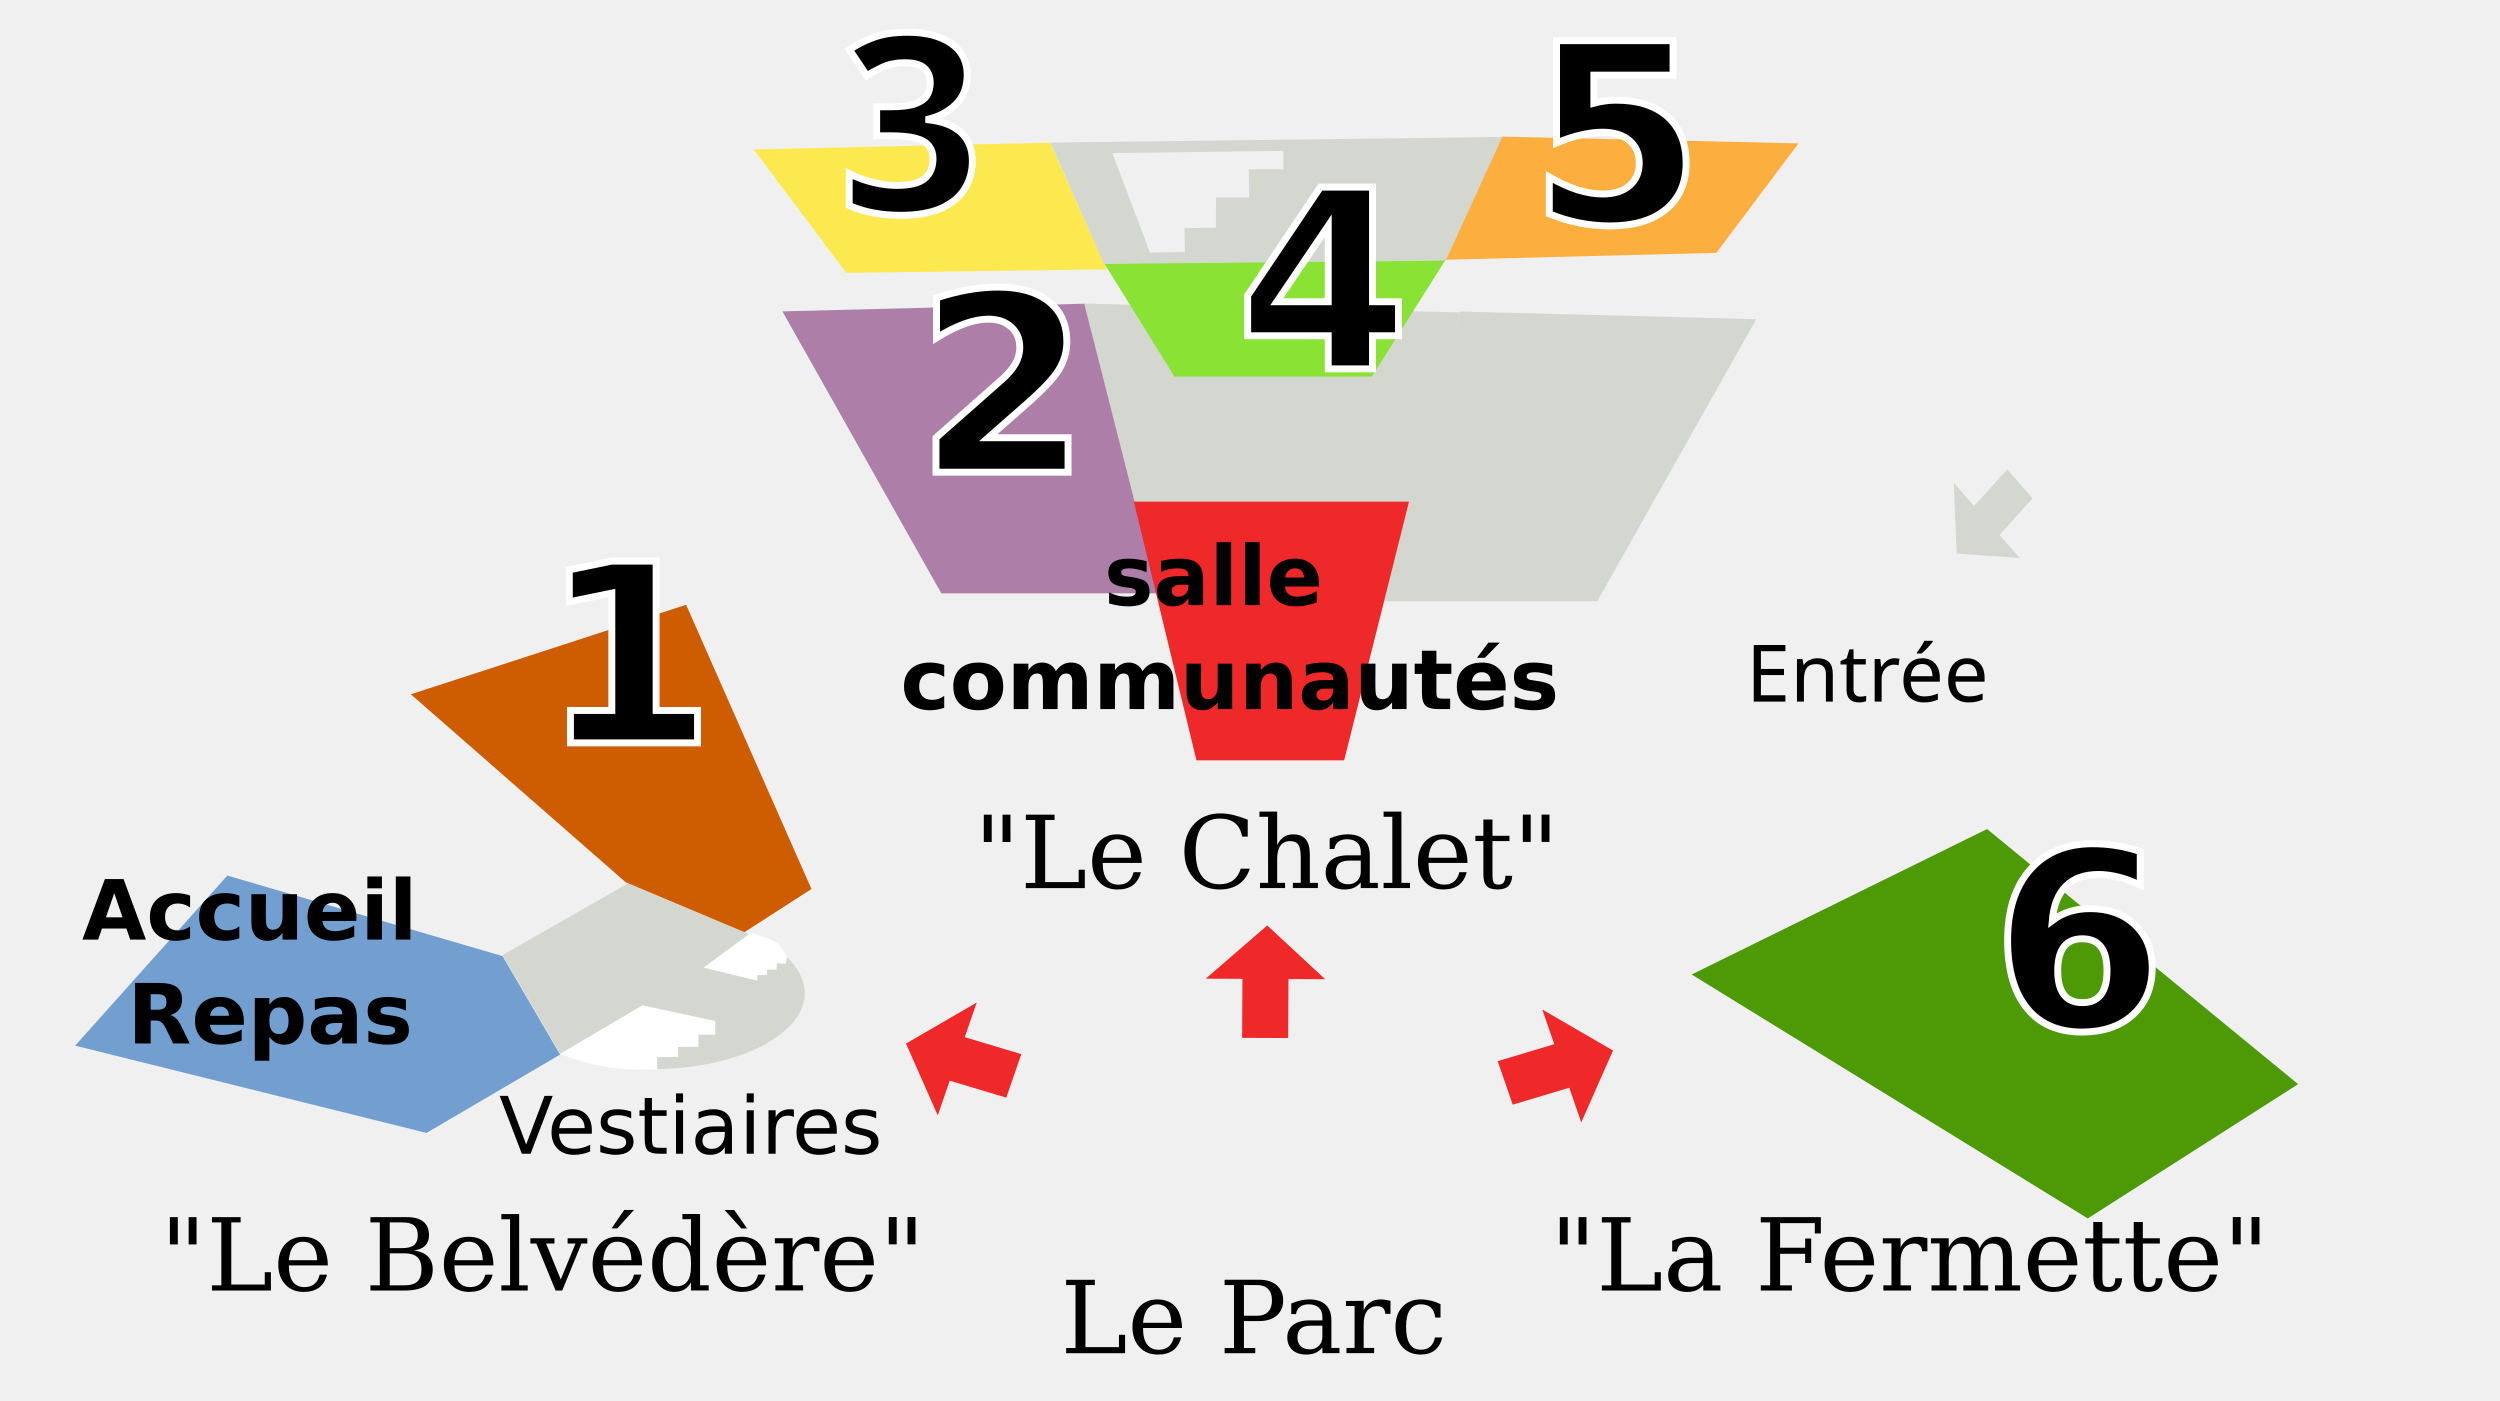
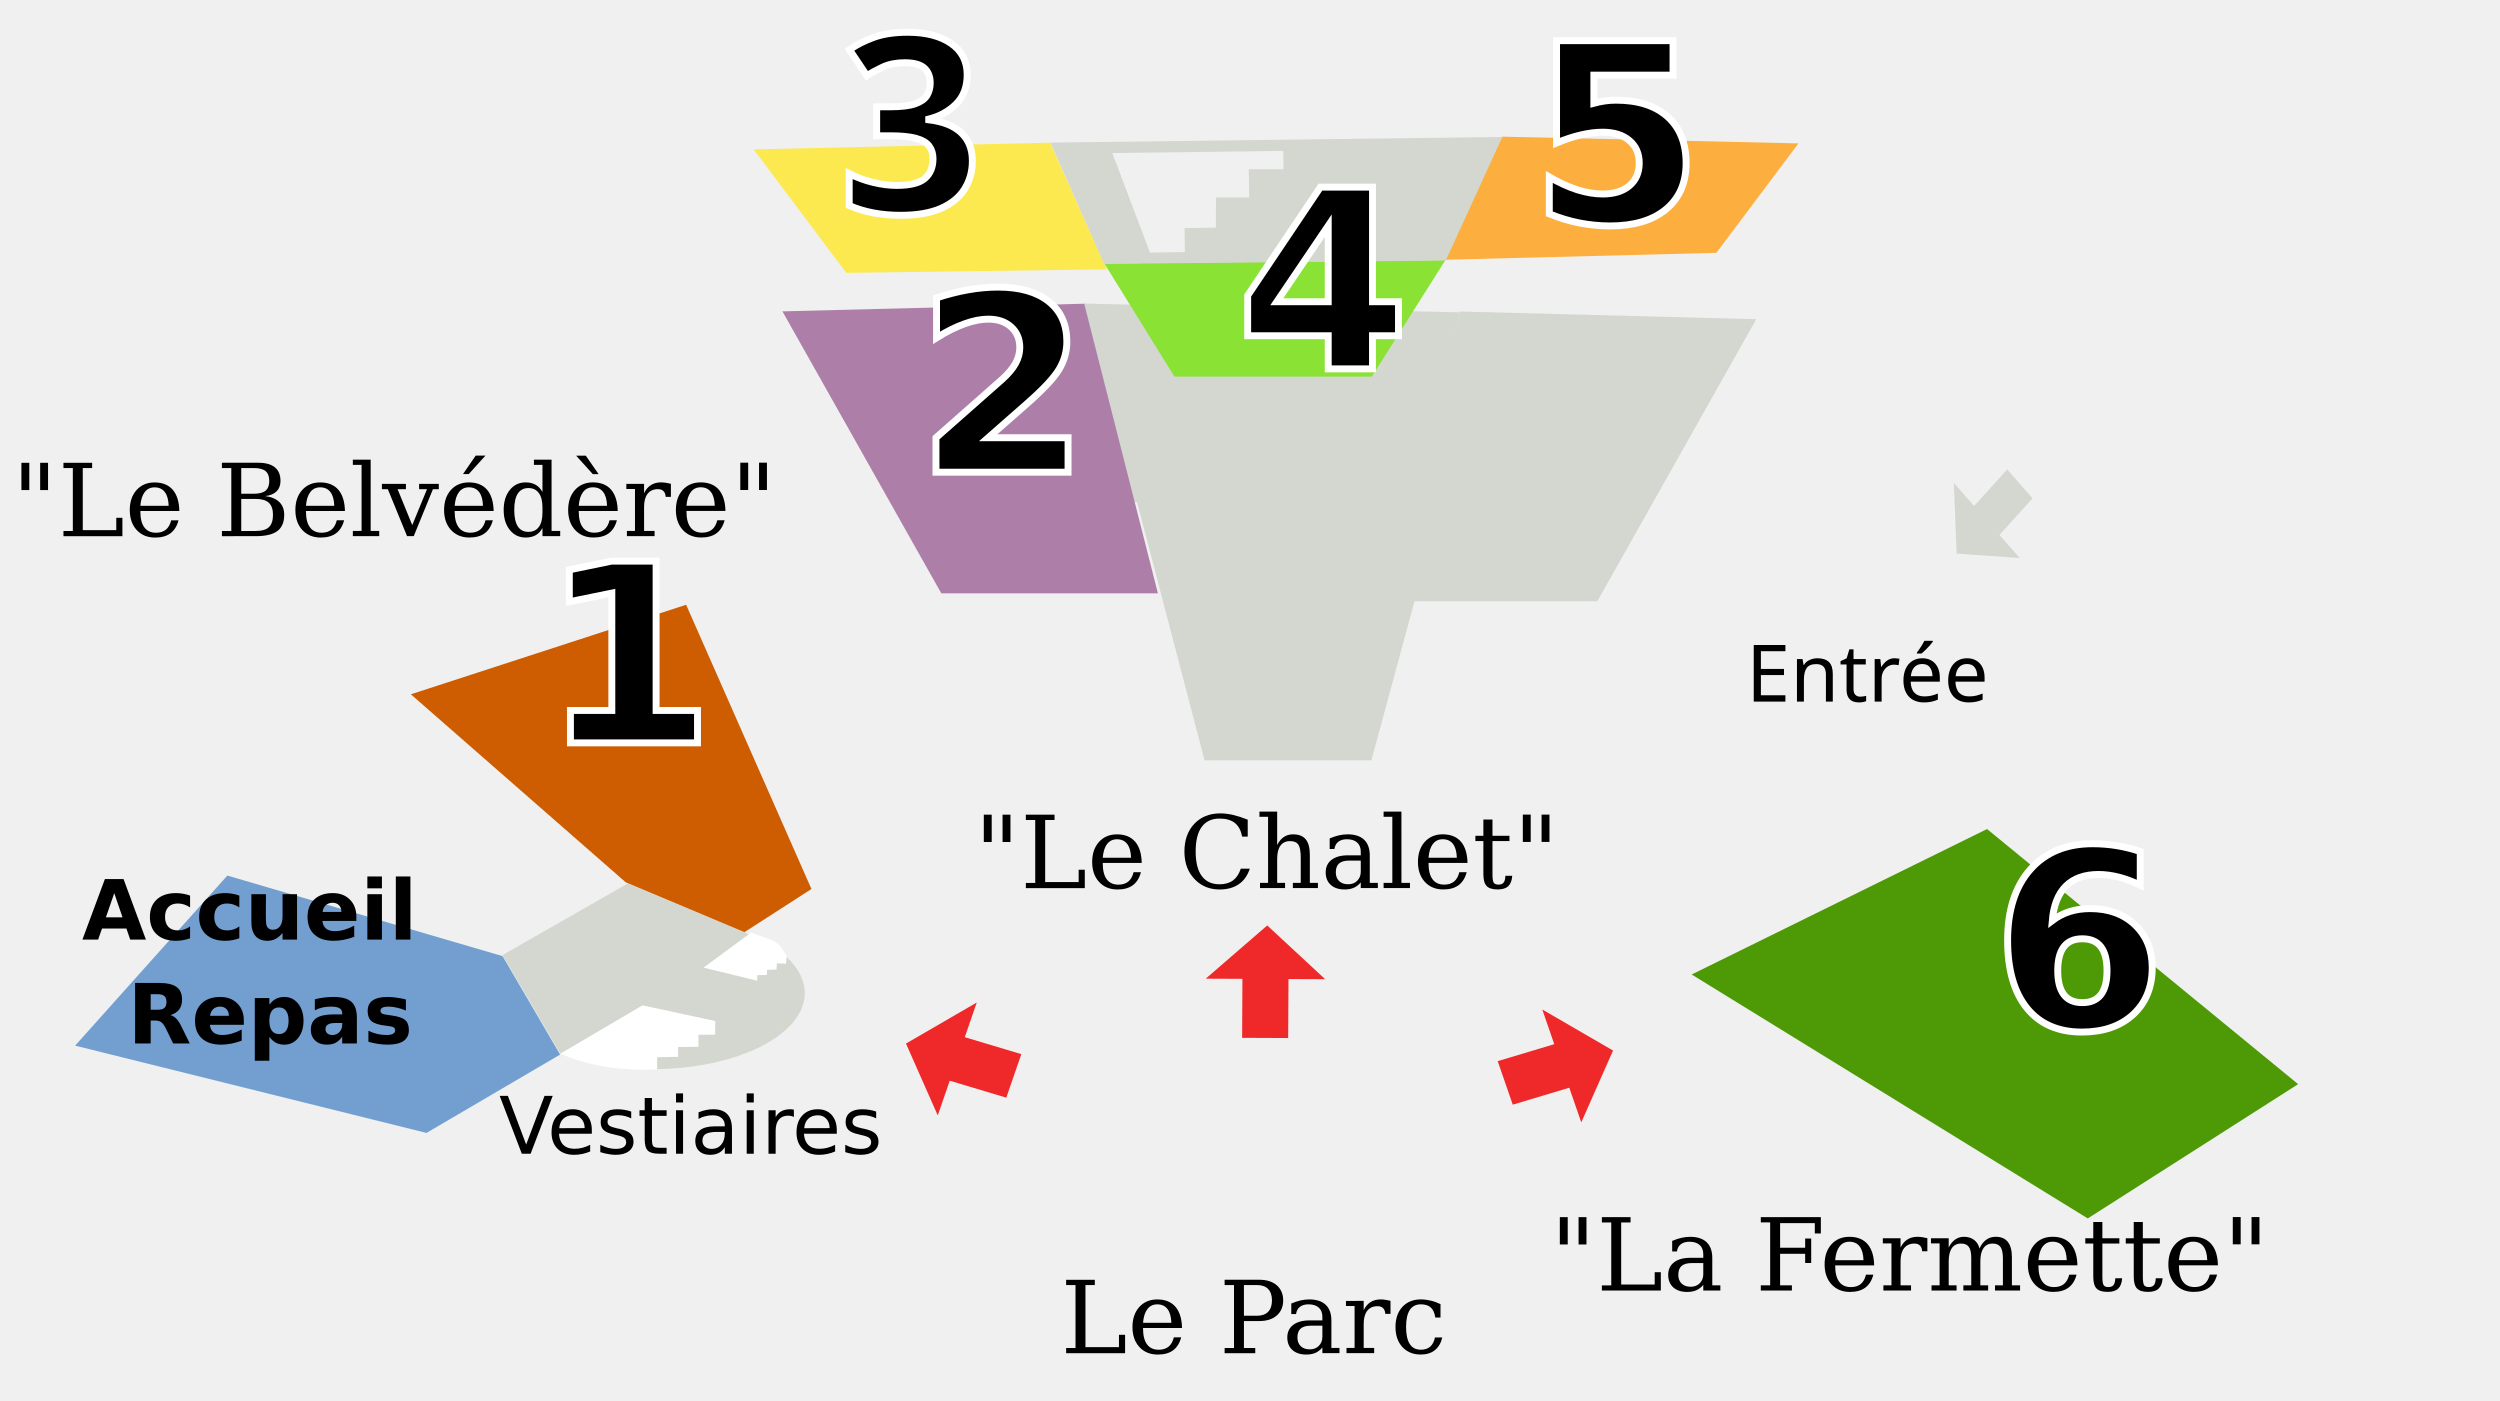
<svg xmlns="http://www.w3.org/2000/svg" xmlns:ns1="http://www.openswatchbook.org/uri/2009/osb" width="420.874" height="235.699" id="svg2" version="1.1">
  <defs id="defs4">
    <marker orient="auto" refY="0" refX="0" id="Arrow1Mend" style="overflow:visible">
      <path id="path4134" d="M 0,0 5,-5 -12.5,0 5,5 0,0 z" style="fill-rule:evenodd;stroke:#000000;stroke-width:1pt;marker-start:none" transform="matrix(-0.4,0,0,-0.4,-4,0)" />
    </marker>
    <marker orient="auto" refY="0" refX="0" id="Arrow1Send" style="overflow:visible">
      <path id="path4140" d="M 0,0 5,-5 -12.5,0 5,5 0,0 z" style="fill-rule:evenodd;stroke:#000000;stroke-width:1pt;marker-start:none" transform="matrix(-0.2,0,0,-0.2,-1.2,0)" />
    </marker>
    <marker orient="auto" refY="0" refX="0" id="Arrow1Lend" style="overflow:visible">
      <path id="path4128" d="M 0,0 5,-5 -12.5,0 5,5 0,0 z" style="fill-rule:evenodd;stroke:#000000;stroke-width:1pt;marker-start:none" transform="matrix(-0.8,0,0,-0.8,-10,0)" />
    </marker>
    <linearGradient id="linearGradient3759" ns1:paint="solid">
      <stop style="stop-color:#000000;stop-opacity:1;" offset="0" id="stop3761" />
    </linearGradient>
  </defs>
  <g id="layer1" transform="translate(-11.07703,-793.7848)">
    <path style="fill:#d3d7cf;stroke:none" d="m 116.79,942.503 -21.099,12.058 9.676,16.574 c 0.869,0.331 1.781,0.643 2.753,0.923 12.254,3.537 27.928,1.437 35.003,-4.69 6.454,-5.589 3.52,-12.594 -6.346,-16.467 z" id="path2985" />
    <path style="fill:#4e9a06;stroke:none" d="m 295.864,957.841 49.733,-24.49 52.37,42.951 -35.416,22.606 z" id="path3834" />
    <path style="fill:#729fcf;stroke:none" d="M 95.691,954.752 49.348,941.186 23.724,969.818 82.875,984.512 105.367,971.326 z" id="path2985-5" />
    <path style="fill:#ce5c00;stroke:none" d="m 126.584,895.595 -46.343,15.074 36.173,31.648 19.986,8.398 11.283,-7.269 z" id="path2985-7" />
    <text xml:space="preserve" style="font-size:41.967px;font-style:normal;font-variant:normal;font-weight:normal;font-stretch:normal;text-align:start;line-height:125%;letter-spacing:0px;word-spacing:0px;writing-mode:lr-tb;text-anchor:start;fill:#000000;fill-opacity:1;stroke:#ffffff;stroke-width:1.166;stroke-miterlimit:4;stroke-opacity:1;stroke-dasharray:none;font-family:DejaVu Sans;-inkscape-font-specification:DejaVu Sans" x="102.189" y="918.843" id="text3874-6">
      <tspan id="tspan3876-5" x="102.189" y="918.843" style="font-weight:bold;stroke-width:1.166;-inkscape-font-specification:Bitstream Vera Sans Bold">1</tspan>
    </text>
-     <text xml:space="preserve" style="font-size:16.953px;font-style:normal;font-variant:normal;font-weight:normal;font-stretch:normal;text-align:start;line-height:125%;letter-spacing:0px;word-spacing:0px;writing-mode:lr-tb;text-anchor:start;fill:#000000;fill-opacity:1;stroke:none;font-family:DejaVu Serif;-inkscape-font-specification:DejaVu Serif" x="37.903" y="1011.056" id="text3874-6-3" transform="matrix(1,-1.2306932e-4,1.2306932e-4,1,0,0)">
-       <tspan id="tspan3876-5-9" x="37.903" y="1011.056">"Le Belvédère"</tspan>
+     <text xml:space="preserve" style="font-size:16.953px;font-style:normal;font-variant:normal;font-weight:normal;font-stretch:normal;text-align:start;line-height:125%;letter-spacing:0px;word-spacing:0px;writing-mode:lr-tb;text-anchor:start;fill:#000000;fill-opacity:1;stroke:none;font-family:DejaVu Serif;-inkscape-font-specification:DejaVu Serif" x="12.918" y="884.052" id="text3874-6-3" transform="matrix(1,-1.2306932e-4,1.2306932e-4,1,0,0)">
+       <tspan id="tspan3876-5-9" x="12.918" y="884.052">"Le Belvédère"</tspan>
    </text>
    <path style="fill:#d3d7cf;fill-opacity:1;stroke:none" d="m 340.485,886.99 10.601,0.738 -3.405,-3.884 5.576,-6.158 -4.271,-4.871 -5.576,6.158 -3.405,-3.884 0.481,11.902 z" id="rect5128" />
    <text xml:space="preserve" style="font-size:13.362px;font-style:normal;font-variant:normal;font-weight:normal;font-stretch:normal;text-align:start;line-height:125%;letter-spacing:0px;word-spacing:0px;writing-mode:lr-tb;text-anchor:start;fill:#000000;fill-opacity:1;stroke:none;font-family:Sans;-inkscape-font-specification:Sans" x="95.092" y="988.012" id="text3874-17">
      <tspan id="tspan3876-6" x="95.092" y="988.012" style="font-style:normal;font-variant:normal;font-weight:normal;font-stretch:normal;font-family:DejaVu Sans;-inkscape-font-specification:DejaVu Sans">Vestiaires</tspan>
    </text>
    <path style="fill:#ffffff;fill-opacity:1;stroke:none" d="m 105.395,971.181 13.84,-8.145 12.245,2.637 0,2.302 -2.825,0.01 0,2.022 -3.424,0.047 0,1.648 -3.526,0.062 0.002,2.068 c -5.93,0.274 -11.261,-0.537 -16.312,-2.65 z" id="path5544" />
    <path style="fill:#ef2929;fill-opacity:1;stroke:none" d="m 163.598,969.466 5.351,12.098 2.017,-5.842 9.52,2.854 2.53,-7.326 -9.52,-2.854 2.017,-5.842 -11.915,6.913 z" id="rect5128-7-4-1" />
    <path style="fill:#d3d7cf;fill-opacity:1;stroke:none" d="m 256.843,846.371 -63.298,-1.481 8.383,33.421 47.102,0 z" id="path3066-0" />
    <path style="fill:#ad7fa8;stroke:none" d="m 142.797,846.203 26.75,47.473 36.464,0 -12.404,-48.763 z" id="path3773" />
    <path style="fill:#fce94f;stroke:none" d="m 137.964,818.939 15.587,20.783 43.855,-0.589 -9.545,-21.329 z" id="path3773-3" />
    <path style="fill:#d3d7cf;fill-opacity:1;stroke:none" d="m 306.741,847.521 -26.75,47.473 -36.17,0 13.066,-48.763 z" id="path3773-7" />
    <path style="fill:#fcaf3e;stroke:none" d="m 313.852,817.924 -13.82,18.427 -46.21,1.178 10.133,-20.74 z" id="path3773-3-9" />
    <path style="fill:#8ae234;stroke:none" d="m 196.983,838.127 57.447,-0.581 -12.416,19.643 -33.22,0 z" id="path3814" />
-     <path style="fill:#ef2929;stroke:none" d="m 201.958,878.239 46.333,0 -10.926,43.542 -24.867,0 z" id="path3814-5" />
+     <path style="fill:#d3d7cf;fill-opacity:1;stroke:none" d="m 201.958,876.239 52.333,0 -12.341,45.542 -28.087,0 z" id="path3814-5" />
    <text xml:space="preserve" style="font-size:11.356px;font-style:normal;font-weight:normal;line-height:125%;letter-spacing:0px;word-spacing:0px;fill:#000000;fill-opacity:1;stroke:#ffffff;stroke-width:1.166;stroke-miterlimit:4;stroke-opacity:1;stroke-dasharray:none;font-family:Sans" x="152.447" y="829.609" id="text3874-1-8">
      <tspan id="tspan3876-7-0" x="152.447" y="829.609" style="font-size:41.967px;font-weight:bold;stroke:#ffffff;stroke-width:1.166;stroke-miterlimit:4;stroke-opacity:1;stroke-dasharray:none;-inkscape-font-specification:Bitstream Vera Sans Bold">3</tspan>
    </text>
    <text xml:space="preserve" style="font-size:10.549px;font-style:normal;font-weight:normal;line-height:125%;letter-spacing:0px;word-spacing:0px;fill:#000000;fill-opacity:1;stroke:#ffffff;stroke-width:1.166;stroke-miterlimit:4;stroke-opacity:1;stroke-dasharray:none;font-family:Sans" x="165.336" y="873.277" id="text3874-1">
      <tspan id="tspan3876-7" x="165.336" y="873.277" style="font-size:41.967px;font-style:normal;font-variant:normal;font-weight:bold;font-stretch:normal;stroke:#ffffff;stroke-width:1.166;stroke-miterlimit:4;stroke-opacity:1;stroke-dasharray:none;font-family:DejaVu Sans;-inkscape-font-specification:DejaVu Sans Bold">2</tspan>
-     </text>
-     <text xml:space="preserve" style="font-size:10.549px;font-style:normal;font-weight:normal;text-align:center;line-height:125%;letter-spacing:0px;word-spacing:0px;text-anchor:middle;fill:#000000;fill-opacity:1;stroke:none;font-family:Sans" x="224.973" y="895.667" id="text3874-6-4">
-       <tspan id="tspan3876-5-1" x="224.973" y="895.667" style="font-size:13.989px;font-style:normal;font-variant:normal;font-weight:bold;font-stretch:normal;stroke:none;font-family:DejaVu Sans;-inkscape-font-specification:DejaVu Sans Bold">salle</tspan>
-       <tspan x="224.973" y="913.154" id="tspan3920" style="font-size:13.989px;font-style:normal;font-variant:normal;font-weight:bold;font-stretch:normal;stroke:none;font-family:DejaVu Sans;-inkscape-font-specification:DejaVu Sans Bold">communautés</tspan>
    </text>
    <path style="fill:#ef2929;fill-opacity:1;stroke:none" d="m 224.413,949.581 -10.354,8.963 6.181,0.028 -0.051,9.932 7.751,0.034 0.051,-9.932 6.181,0.028 z" id="rect5128-7" />
    <path style="fill:#ffffff;fill-opacity:1;stroke:none" d="m 137.477,950.814 -7.961,5.869 9.029,2.204 0.03,-0.925 1.591,-0.043 0.059,-0.868 1.571,-0.041 0.082,-1.056 1.522,0.074 0.124,-1.283 c -1.718,-2.487 -0.675,-2.146 -6.048,-3.931 z" id="path5546" />
    <rect style="fill:none;stroke:none" id="export" width="420.874" height="235.699" x="11.077" y="793.785" />
    <path id="path6488" d="m 282.633,970.643 -5.351,12.098 -2.017,-5.842 -9.52,2.854 -2.53,-7.326 9.52,-2.854 -2.017,-5.842 11.914,6.913 z" style="fill:#ef2929;fill-opacity:1;stroke:none" />
    <path style="fill:#d3d7cf;fill-opacity:1;stroke:none" d="m 263.99,816.84 -76.07,0.952 9.035,20.425 57.516,-0.571 9.519,-20.806 z m -65.656,2.71 28.788,-0.368 0.027,3.103 -5.846,0 0.086,4.742 -5.604,0 -0.018,5.078 -5.273,0.086 0.061,4.035 -5.888,0.073 -6.333,-16.749 z" id="path3066" />
    <text xml:space="preserve" style="font-size:13.248px;font-style:normal;font-variant:normal;font-weight:normal;font-stretch:normal;text-align:center;line-height:125%;letter-spacing:0px;word-spacing:0px;writing-mode:lr-tb;text-anchor:middle;fill:#000000;fill-opacity:1;stroke:none;font-family:Sans;-inkscape-font-specification:Sans" x="65.169" y="951.965" id="text3874-17-3">
      <tspan id="tspan3876-6-4" x="65.169" y="951.965" style="font-size:13.989px;font-style:normal;font-variant:normal;font-weight:bold;font-stretch:normal;font-family:DejaVu Sans;-inkscape-font-specification:DejaVu Sans Bold">Accueil</tspan>
      <tspan x="65.169" y="969.451" id="tspan3927" style="font-size:13.989px;font-style:normal;font-variant:normal;font-weight:bold;font-stretch:normal;font-family:DejaVu Sans;-inkscape-font-specification:DejaVu Sans Bold">Repas</tspan>
    </text>
    <text xml:space="preserve" style="font-size:10.549px;font-style:normal;font-weight:normal;line-height:125%;letter-spacing:0px;word-spacing:0px;fill:#000000;fill-opacity:1;stroke:#ffffff;stroke-width:1.166;stroke-miterlimit:4;stroke-opacity:1;stroke-dasharray:none;font-family:Sans" x="219.229" y="855.88" id="text3874-1-1">
      <tspan id="tspan3876-7-7" x="219.229" y="855.88" style="font-size:41.967px;font-style:normal;font-variant:normal;font-weight:bold;font-stretch:normal;stroke:#ffffff;stroke-width:1.166;stroke-miterlimit:4;stroke-opacity:1;stroke-dasharray:none;font-family:DejaVu Sans;-inkscape-font-specification:DejaVu Sans Bold">4</tspan>
    </text>
    <text xml:space="preserve" style="font-size:10.549px;font-style:normal;font-weight:normal;line-height:125%;letter-spacing:0px;word-spacing:0px;fill:#000000;fill-opacity:1;stroke:#ffffff;stroke-width:1.166;stroke-miterlimit:4;stroke-opacity:1;stroke-dasharray:none;font-family:Sans" x="268.668" y="831.226" id="text3874-1-1-4">
      <tspan id="tspan3876-7-7-0" x="268.668" y="831.226" style="font-size:41.967px;font-style:normal;font-variant:normal;font-weight:bold;font-stretch:normal;stroke:#ffffff;stroke-width:1.166;stroke-miterlimit:4;stroke-opacity:1;stroke-dasharray:none;font-family:DejaVu Sans;-inkscape-font-specification:DejaVu Sans Bold">5</tspan>
    </text>
    <text xml:space="preserve" style="font-size:10.549px;font-style:normal;font-weight:normal;line-height:125%;letter-spacing:0px;word-spacing:0px;fill:#000000;fill-opacity:1;stroke:#ffffff;stroke-width:1.166;stroke-miterlimit:4;stroke-opacity:1;stroke-dasharray:none;font-family:Sans" x="346.45" y="966.94" id="text3874-1-1-4-9">
      <tspan id="tspan3876-7-7-0-4" x="346.45" y="966.94" style="font-size:41.967px;font-style:normal;font-variant:normal;font-weight:bold;font-stretch:normal;stroke:#ffffff;stroke-width:1.166;stroke-miterlimit:4;stroke-opacity:1;stroke-dasharray:none;font-family:DejaVu Sans;-inkscape-font-specification:DejaVu Sans Bold">6</tspan>
    </text>
    <text xml:space="preserve" style="font-size:16.953px;font-style:normal;font-variant:normal;font-weight:normal;font-stretch:normal;text-align:start;line-height:125%;letter-spacing:0px;word-spacing:0px;writing-mode:lr-tb;text-anchor:start;fill:#000000;fill-opacity:1;stroke:none;font-family:DejaVu Serif;-inkscape-font-specification:DejaVu Serif" x="174.93" y="943.318" id="text3874-6-3-8" transform="matrix(1,-1.2306932e-4,1.2306932e-4,1,0,0)">
      <tspan id="tspan3876-5-9-8" x="174.93" y="943.318">"Le Chalet"</tspan>
    </text>
    <text xml:space="preserve" style="font-size:16.953px;font-style:normal;font-variant:normal;font-weight:normal;font-stretch:normal;text-align:start;line-height:125%;letter-spacing:0px;word-spacing:0px;writing-mode:lr-tb;text-anchor:start;fill:#000000;fill-opacity:1;stroke:none;font-family:DejaVu Serif;-inkscape-font-specification:DejaVu Serif" x="271.895" y="1011.085" id="text3874-6-3-8-2" transform="matrix(1,-1.2306932e-4,1.2306932e-4,1,0,0)">
      <tspan id="tspan3876-5-9-8-4" x="271.895" y="1011.085">"La Fermette"</tspan>
    </text>
    <text xml:space="preserve" style="font-size:16.953px;font-style:normal;font-variant:normal;font-weight:normal;font-stretch:normal;text-align:start;line-height:125%;letter-spacing:0px;word-spacing:0px;writing-mode:lr-tb;text-anchor:start;fill:#000000;fill-opacity:1;stroke:none;font-family:DejaVu Serif;-inkscape-font-specification:DejaVu Serif" x="189.501" y="1021.62" id="text3874-6-3-8-2-5" transform="matrix(1,-1.2306932e-4,1.2306932e-4,1,0,0)">
      <tspan id="tspan3876-5-9-8-4-5" x="189.501" y="1021.62">Le Parc</tspan>
    </text>
    <text xml:space="preserve" style="font-size:13.362px;font-style:normal;font-variant:normal;font-weight:normal;font-stretch:normal;text-align:start;line-height:125%;letter-spacing:0px;word-spacing:0px;writing-mode:lr-tb;text-anchor:start;fill:#000000;fill-opacity:1;stroke:none;font-family:Sans;-inkscape-font-specification:Sans" x="305.024" y="911.896" id="text3874-17-1">
      <tspan id="tspan3876-6-7" x="305.024" y="911.896">Entrée</tspan>
    </text>
  </g>
</svg>
